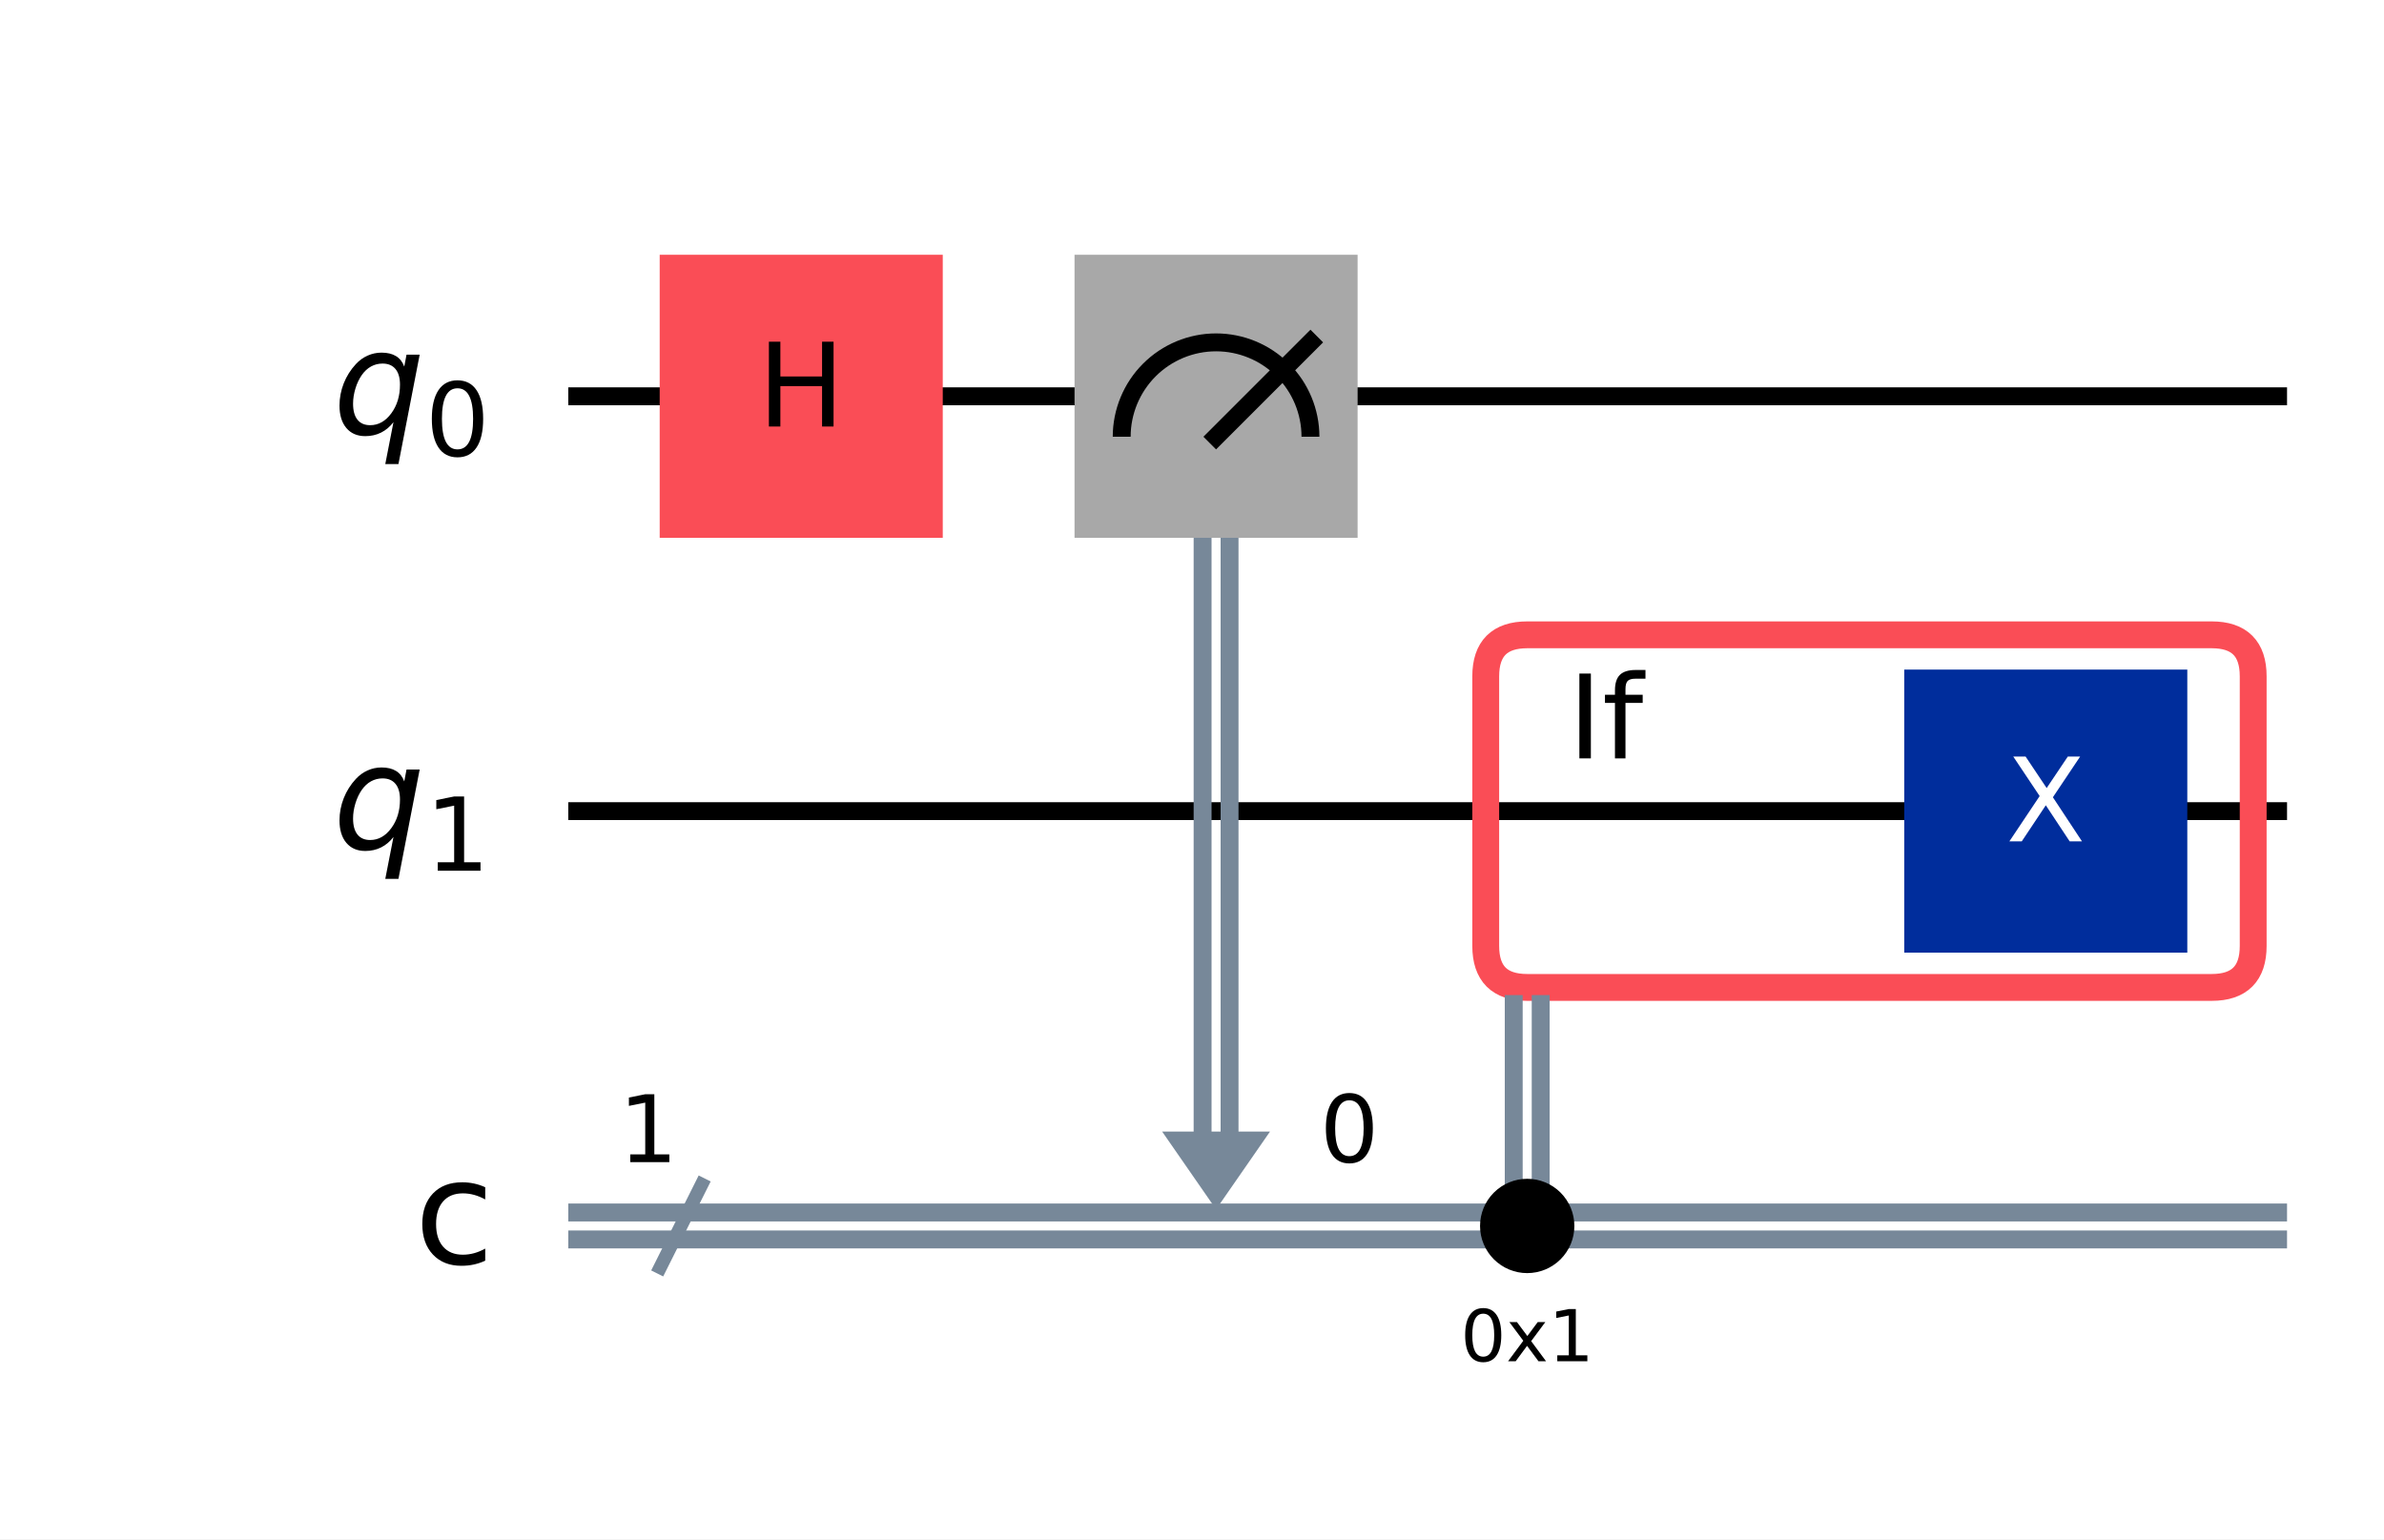
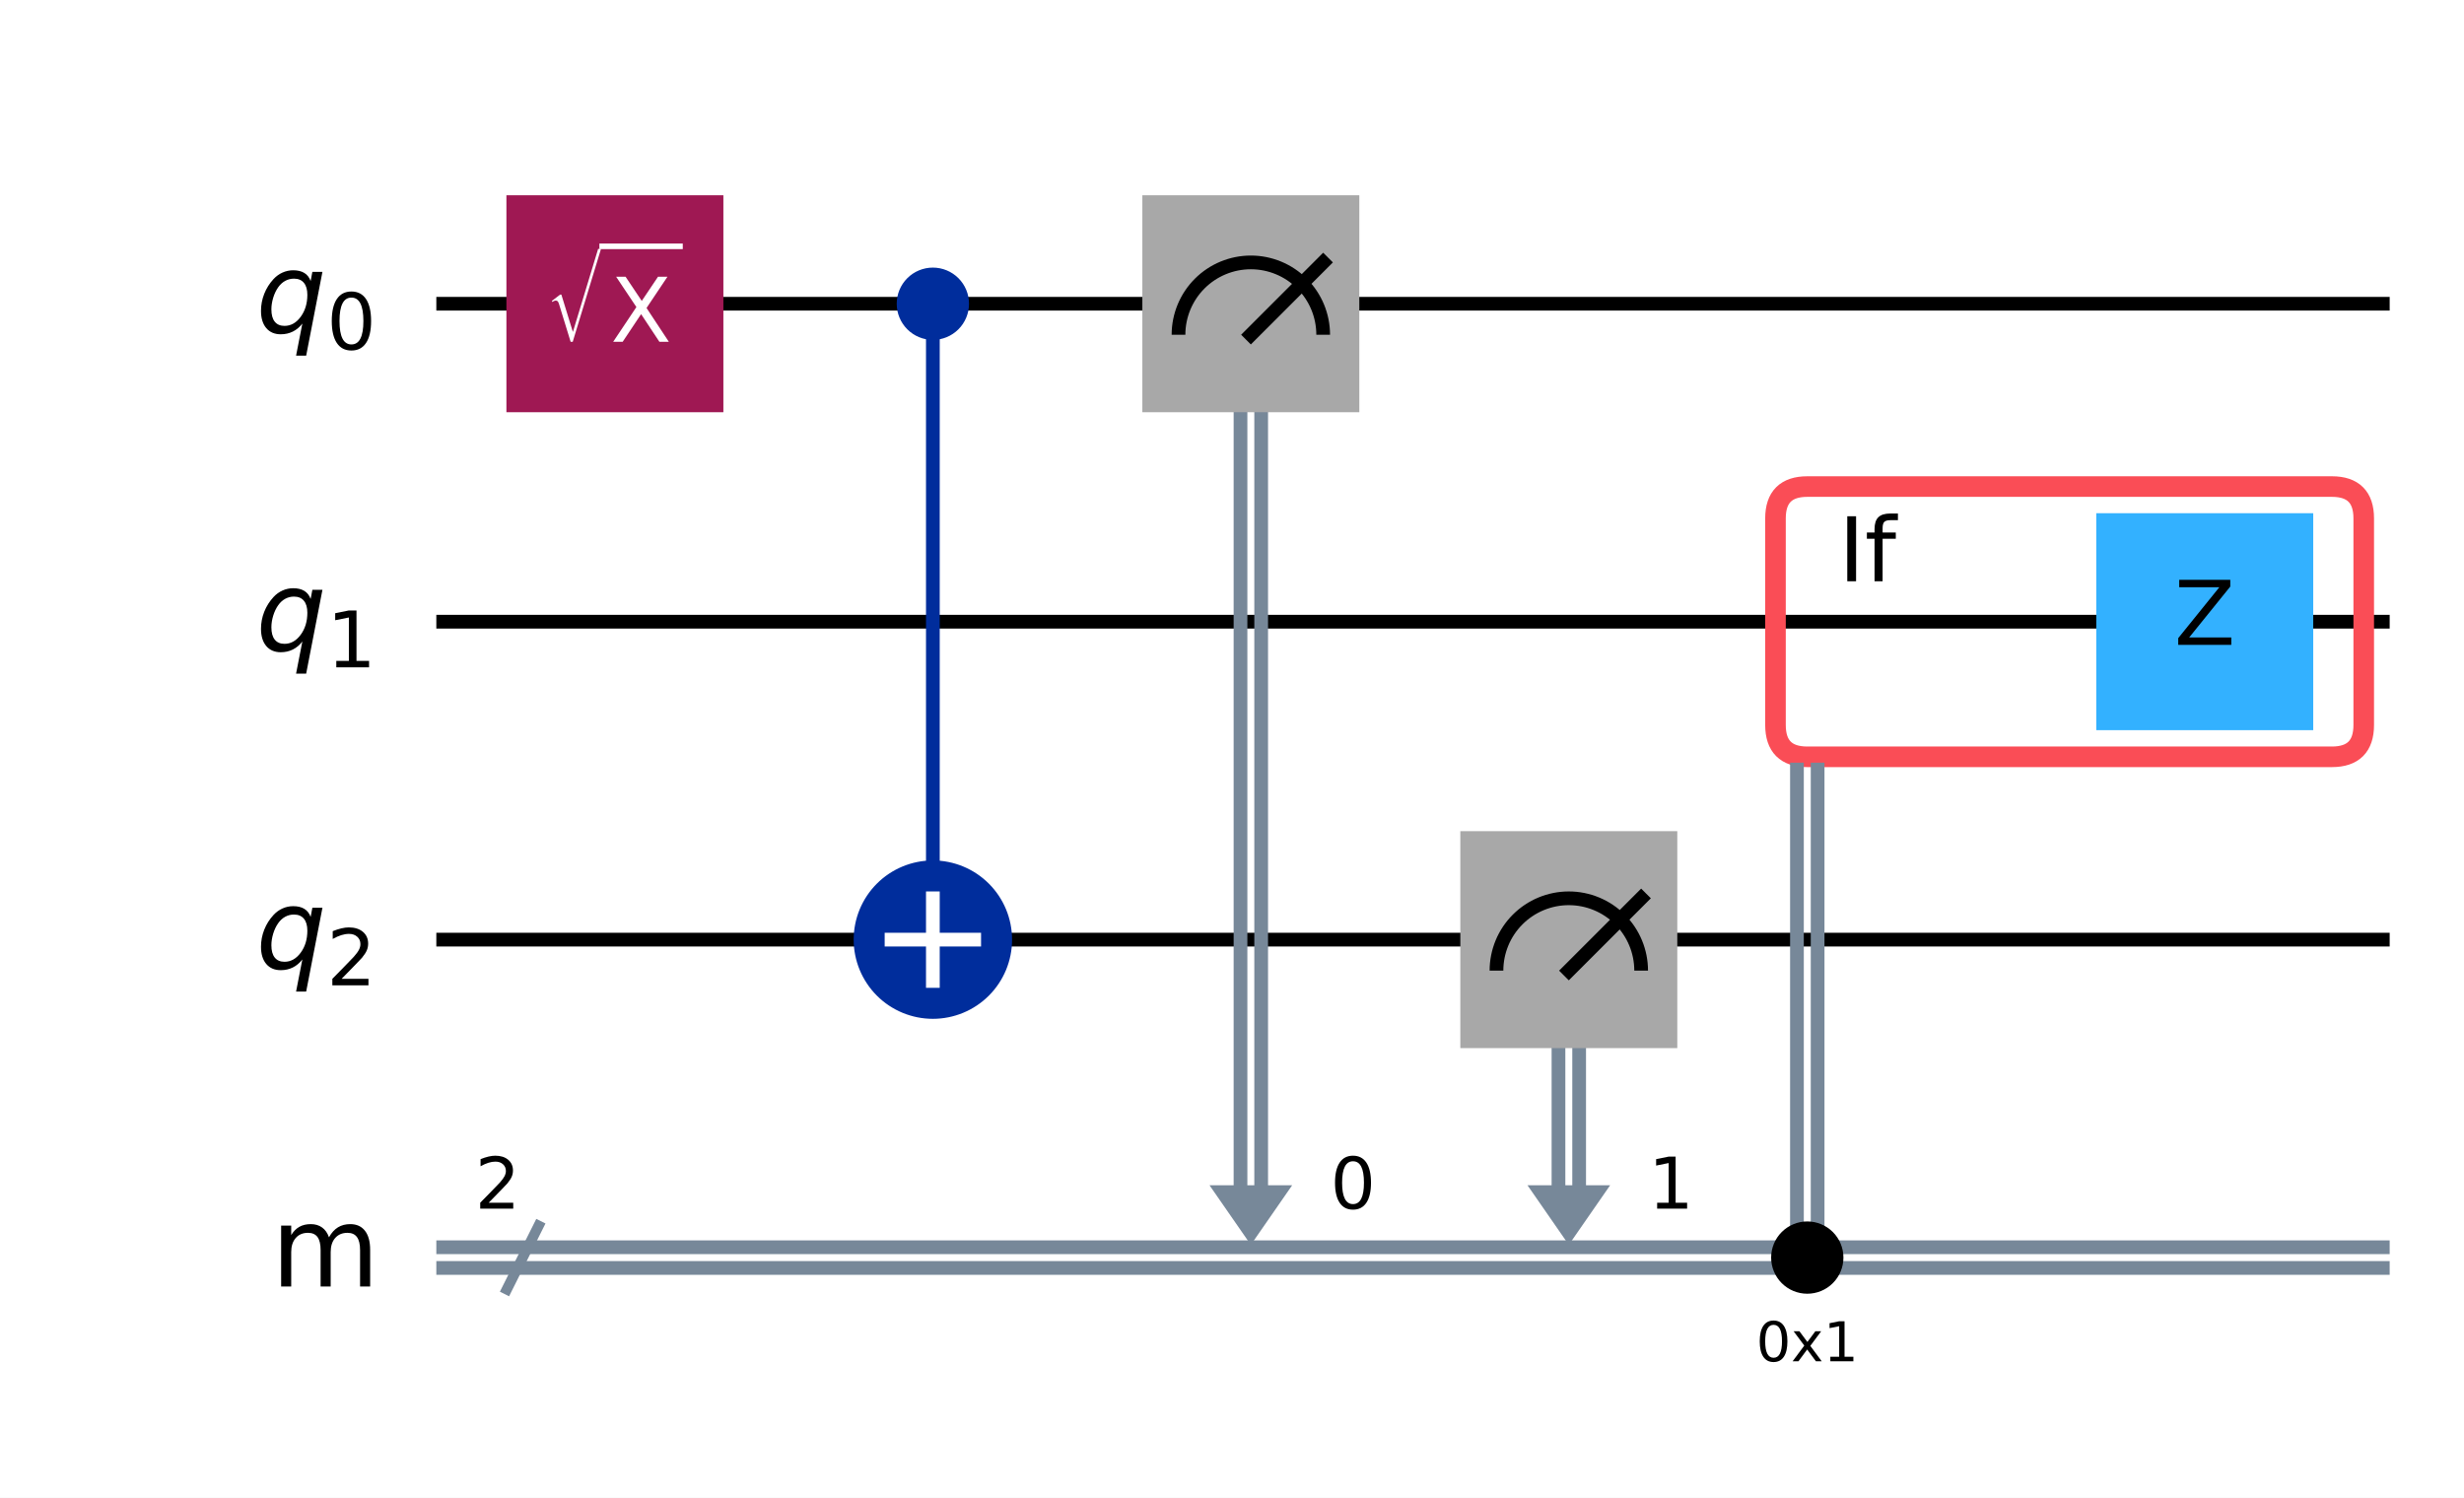
- <svg xmlns="http://www.w3.org/2000/svg" xmlns:xlink="http://www.w3.org/1999/xlink" width="266.384pt" height="172.004pt" viewBox="0 0 266.384 172.004" version="1.1">
+ <svg xmlns="http://www.w3.org/2000/svg" xmlns:xlink="http://www.w3.org/1999/xlink" width="359.204pt" height="218.358pt" viewBox="0 0 359.204 218.358" version="1.1">
  <defs>
    <style type="text/css">*{stroke-linejoin: round; stroke-linecap: butt}</style>
  </defs>
  <g id="figure_1">
    <g id="patch_1">
-       <path d="M 0 172.004  L 266.384 172.004  L 266.384 0  L 0 0  z " style="fill: #ffffff" />
+       <path d="M 0 218.358  L 359.204 218.358  L 359.204 0  L 0 0  z " style="fill: #ffffff" />
    </g>
    <g id="axes_1">
      <g id="line2d_1">
-         <path d="M 64.497 44.283  L 254.549 44.283  " clip-path="url(#p411757bccd)" style="fill: none; stroke: #000000; stroke-width: 2; stroke-linecap: square" />
+         <path d="M 64.609 44.283  L 347.369 44.283  " clip-path="url(#pb55bcfbdd4)" style="fill: none; stroke: #000000; stroke-width: 2; stroke-linecap: square" />
      </g>
      <g id="line2d_2">
-         <path d="M 64.497 90.637  L 254.549 90.637  " clip-path="url(#p411757bccd)" style="fill: none; stroke: #000000; stroke-width: 2; stroke-linecap: square" />
+         <path d="M 64.609 90.637  L 347.369 90.637  " clip-path="url(#pb55bcfbdd4)" style="fill: none; stroke: #000000; stroke-width: 2; stroke-linecap: square" />
      </g>
      <g id="line2d_3">
-         <path d="M 73.768 141.627  L 78.403 132.356  " clip-path="url(#p411757bccd)" style="fill: none; stroke: #778899; stroke-width: 1.5; stroke-linecap: square" />
+         <path d="M 64.609 136.991  L 347.369 136.991  " clip-path="url(#pb55bcfbdd4)" style="fill: none; stroke: #000000; stroke-width: 2; stroke-linecap: square" />
      </g>
      <g id="line2d_4">
-         <path d="M 64.497 135.485  L 254.549 135.485  " clip-path="url(#p411757bccd)" style="fill: none; stroke: #778899; stroke-width: 2; stroke-linecap: square" />
+         <path d="M 73.88 187.981  L 78.515 178.71  " clip-path="url(#pb55bcfbdd4)" style="fill: none; stroke: #778899; stroke-width: 1.5; stroke-linecap: square" />
      </g>
      <g id="line2d_5">
-         <path d="M 64.497 138.498  L 254.549 138.498  " clip-path="url(#p411757bccd)" style="fill: none; stroke: #778899; stroke-width: 2; stroke-linecap: square" />
+         <path d="M 64.609 181.839  L 347.369 181.839  " clip-path="url(#pb55bcfbdd4)" style="fill: none; stroke: #778899; stroke-width: 2; stroke-linecap: square" />
+       </g>
+       <g id="line2d_6">
+         <path d="M 64.609 184.852  L 347.369 184.852  " clip-path="url(#pb55bcfbdd4)" style="fill: none; stroke: #778899; stroke-width: 2; stroke-linecap: square" />
      </g>
      <g id="patch_2">
-         <path d="M 129.856 126.446  L 141.908 126.446  L 135.882 135.137  z " clip-path="url(#p411757bccd)" style="fill: #778899" />
+         <path d="M 176.322 172.8  L 188.374 172.8  L 182.348 181.491  z " clip-path="url(#pb55bcfbdd4)" style="fill: #778899" />
      </g>
      <g id="patch_3">
-         <path d="M 170.648 110.338  L 247.132 110.338  Q 251.767 110.338 251.767 105.702  L 251.767 75.572  Q 251.767 70.937 247.132 70.937  L 170.648 70.937  Q 166.013 70.937 166.013 75.572  L 166.013 105.702  Q 166.013 110.338 170.648 110.338  L 170.648 110.338  z " clip-path="url(#p411757bccd)" style="fill: none; stroke: #fa4d56; stroke-width: 3; stroke-linejoin: miter" />
+         <path d="M 222.676 172.8  L 234.728 172.8  L 228.702 181.491  z " clip-path="url(#pb55bcfbdd4)" style="fill: #778899" />
+       </g>
+       <g id="patch_4">
+         <path d="M 263.468 110.338  L 339.952 110.338  Q 344.587 110.338 344.587 105.702  L 344.587 75.572  Q 344.587 70.937 339.952 70.937  L 263.468 70.937  Q 258.832 70.937 258.832 75.572  L 258.832 105.702  Q 258.832 110.338 263.468 110.338  L 263.468 110.338  z " clip-path="url(#pb55bcfbdd4)" style="fill: none; stroke: #fa4d56; stroke-width: 3; stroke-linejoin: miter" />
      </g>
      <g id="text_1">
-         <g clip-path="url(#p411757bccd)">
-           <g transform="translate(166.9396 84.74386) scale(0.13 -0.13)">
+         <g clip-path="url(#pb55bcfbdd4)">
+           <g transform="translate(259.7595 84.74386) scale(0.13 -0.13)">
            <defs>
              <path id="DejaVuSans-3" transform="scale(0.015625)" />
              <path id="DejaVuSans-2c" d="M 628 4666  L 1259 4666  L 1259 0  L 628 0  L 628 4666  z " transform="scale(0.015625)" />
              <path id="DejaVuSans-49" d="M 2375 4863  L 2375 4384  L 1825 4384  Q 1516 4384 1395 4259  Q 1275 4134 1275 3809  L 1275 3500  L 2222 3500  L 2222 3053  L 1275 3053  L 1275 0  L 697 0  L 697 3053  L 147 3053  L 147 3500  L 697 3500  L 697 3744  Q 697 4328 969 4595  Q 1241 4863 1831 4863  L 2375 4863  z " transform="scale(0.015625)" />
            </defs>
            <use xlink:href="#DejaVuSans-3" />
            <use xlink:href="#DejaVuSans-3" transform="translate(31.78125 0)" />
            <use xlink:href="#DejaVuSans-2c" transform="translate(63.5625 0)" />
            <use xlink:href="#DejaVuSans-49" transform="translate(93.0625 0)" />
          </g>
        </g>
      </g>
-       <g id="patch_4">
-         <path d="M -911.718 295.754  Q -907.083 295.754 -907.083 291.118  Q -907.083 256.353 -911.718 256.353  Q -992.837 256.353 -992.837 260.988  Q -992.837 295.754 -988.202 295.754  " clip-path="url(#p411757bccd)" style="fill: none; stroke: #fa4d56; stroke-width: 3; stroke-linejoin: miter" />
+       <g id="patch_5">
+         <path d="M -818.898 342.108  Q -814.263 342.108 -814.263 337.472  Q -814.263 302.707 -818.898 302.707  Q -900.018 302.707 -900.018 307.342  Q -900.018 342.108 -895.382 342.108  " clip-path="url(#pb55bcfbdd4)" style="fill: none; stroke: #fa4d56; stroke-width: 3; stroke-linejoin: miter" />
      </g>
      <g id="text_2">
-         <g clip-path="url(#p411757bccd)">
-           <g transform="translate(-991.9104 270.1599) scale(0.13 -0.13)">
+         <g clip-path="url(#pb55bcfbdd4)">
+           <g transform="translate(-899.0905 316.5139) scale(0.13 -0.13)">
            <use xlink:href="#DejaVuSans-3" />
            <use xlink:href="#DejaVuSans-3" transform="translate(31.78125 0)" />
            <use xlink:href="#DejaVuSans-2c" transform="translate(63.5625 0)" />
            <use xlink:href="#DejaVuSans-49" transform="translate(93.0625 0)" />
          </g>
        </g>
      </g>
-       <g id="patch_5">
-         <path d="M 59.862 21.106  L -1098.988 21.106  L -1098.988 206.522  L 59.862 206.522  z " clip-path="url(#p411757bccd)" style="fill: #ffffff; stroke: #ffffff; stroke-width: 1.5; stroke-linejoin: miter" />
-       </g>
-       <g id="line2d_6">
-         <path d="M 137.389 44.283  L 137.389 126.446  " clip-path="url(#p411757bccd)" style="fill: none; stroke: #778899; stroke-width: 2; stroke-linecap: square" />
+       <g id="patch_6">
+         <path d="M 59.974 21.106  L -1098.876 21.106  L -1098.876 252.876  L 59.974 252.876  z " clip-path="url(#pb55bcfbdd4)" style="fill: #ffffff; stroke: #ffffff; stroke-width: 1.5; stroke-linejoin: miter" />
      </g>
      <g id="line2d_7">
-         <path d="M 134.376 44.283  L 134.376 126.446  " clip-path="url(#p411757bccd)" style="fill: none; stroke: #778899; stroke-width: 2; stroke-linecap: square" />
+         <path d="M 135.994 136.991  L 135.994 44.283  " clip-path="url(#pb55bcfbdd4)" style="fill: none; stroke: #002d9c; stroke-width: 2; stroke-linecap: square" />
      </g>
      <g id="line2d_8">
-         <path d="M 172.154 112.192  L 172.154 136.991  " clip-path="url(#p411757bccd)" style="fill: none; stroke: #778899; stroke-width: 2; stroke-linecap: square" />
+         <path d="M 183.855 44.283  L 183.855 172.8  " clip-path="url(#pb55bcfbdd4)" style="fill: none; stroke: #778899; stroke-width: 2; stroke-linecap: square" />
      </g>
      <g id="line2d_9">
-         <path d="M 169.141 112.192  L 169.141 136.991  " clip-path="url(#p411757bccd)" style="fill: none; stroke: #778899; stroke-width: 2; stroke-linecap: square" />
-       </g>
-       <g id="patch_6">
-         <path d="M 74.463 59.348  L 104.593 59.348  L 104.593 29.218  L 74.463 29.218  z " clip-path="url(#p411757bccd)" style="fill: #fa4d56; stroke: #fa4d56; stroke-width: 1.5; stroke-linejoin: miter" />
+         <path d="M 180.842 44.283  L 180.842 172.8  " clip-path="url(#pb55bcfbdd4)" style="fill: none; stroke: #778899; stroke-width: 2; stroke-linecap: square" />
+       </g>
+       <g id="line2d_10">
+         <path d="M 230.209 136.991  L 230.209 172.8  " clip-path="url(#pb55bcfbdd4)" style="fill: none; stroke: #778899; stroke-width: 2; stroke-linecap: square" />
+       </g>
+       <g id="line2d_11">
+         <path d="M 227.196 136.991  L 227.196 172.8  " clip-path="url(#pb55bcfbdd4)" style="fill: none; stroke: #778899; stroke-width: 2; stroke-linecap: square" />
+       </g>
+       <g id="line2d_12">
+         <path d="M 264.974 112.192  L 264.974 183.345  " clip-path="url(#pb55bcfbdd4)" style="fill: none; stroke: #778899; stroke-width: 2; stroke-linecap: square" />
+       </g>
+       <g id="line2d_13">
+         <path d="M 261.961 112.192  L 261.961 183.345  " clip-path="url(#pb55bcfbdd4)" style="fill: none; stroke: #778899; stroke-width: 2; stroke-linecap: square" />
      </g>
      <g id="patch_7">
-         <path d="M 120.817 59.348  L 150.947 59.348  L 150.947 29.218  L 120.817 29.218  z " clip-path="url(#p411757bccd)" style="fill: #a8a8a8; stroke: #a8a8a8; stroke-width: 1.5; stroke-linejoin: miter" />
+         <path d="M 74.575 59.348  L 104.705 59.348  L 104.705 29.218  L 74.575 29.218  z " clip-path="url(#pb55bcfbdd4)" style="fill: #9f1853; stroke: #9f1853; stroke-width: 1.5; stroke-linejoin: miter" />
      </g>
      <g id="patch_8">
-         <path d="M 146.428 48.803  C 146.428 46.007 145.316 43.323 143.339 41.346  C 141.362 39.369 138.678 38.257 135.882 38.257  C 133.087 38.257 130.403 39.369 128.426 41.346  C 126.449 43.323 125.337 46.007 125.337 48.803  " clip-path="url(#p411757bccd)" style="fill: none; stroke: #000000; stroke-width: 2; stroke-linejoin: miter" />
-       </g>
-       <g id="line2d_10">
-         <path d="M 135.882 48.803  L 146.428 38.257  " clip-path="url(#p411757bccd)" style="fill: none; stroke: #000000; stroke-width: 2; stroke-linecap: square" />
+         <path d="M 135.994 48.803  C 137.193 48.803 138.343 48.327 139.19 47.479  C 140.038 46.631 140.514 45.482 140.514 44.283  C 140.514 43.085 140.038 41.935 139.19 41.087  C 138.343 40.24 137.193 39.764 135.994 39.764  C 134.796 39.764 133.646 40.24 132.799 41.087  C 131.951 41.935 131.475 43.085 131.475 44.283  C 131.475 45.482 131.951 46.631 132.799 47.479  C 133.646 48.327 134.796 48.803 135.994 48.803  z " clip-path="url(#pb55bcfbdd4)" style="fill: #002d9c; stroke: #002d9c; stroke-width: 1.5; stroke-linejoin: miter" />
      </g>
      <g id="patch_9">
-         <path d="M 170.648 141.511  C 171.846 141.511 172.996 141.035 173.844 140.187  C 174.691 139.339 175.167 138.19 175.167 136.991  C 175.167 135.793 174.691 134.643 173.844 133.795  C 172.996 132.948 171.846 132.472 170.648 132.472  C 169.449 132.472 168.3 132.948 167.452 133.795  C 166.605 134.643 166.128 135.793 166.128 136.991  C 166.128 138.19 166.605 139.339 167.452 140.187  C 168.3 141.035 169.449 141.511 170.648 141.511  z " clip-path="url(#p411757bccd)" style="stroke: #000000; stroke-width: 1.5; stroke-linejoin: miter" />
+         <path d="M 135.994 147.537  C 138.791 147.537 141.474 146.426 143.451 144.448  C 145.429 142.47 146.54 139.788 146.54 136.991  C 146.54 134.194 145.429 131.512 143.451 129.534  C 141.474 127.557 138.791 126.446 135.994 126.446  C 133.198 126.446 130.515 127.557 128.538 129.534  C 126.56 131.512 125.449 134.194 125.449 136.991  C 125.449 139.788 126.56 142.47 128.538 144.448  C 130.515 146.426 133.198 147.537 135.994 147.537  z " clip-path="url(#pb55bcfbdd4)" style="fill: #002d9c; stroke: #002d9c; stroke-width: 2; stroke-linejoin: miter" />
      </g>
      <g id="patch_10">
-         <path d="M 213.525 105.702  L 243.655 105.702  L 243.655 75.572  L 213.525 75.572  z " clip-path="url(#p411757bccd)" style="fill: #002d9c; stroke: #002d9c; stroke-width: 1.5; stroke-linejoin: miter" />
+         <path d="M 167.283 59.348  L 197.413 59.348  L 197.413 29.218  L 167.283 29.218  z " clip-path="url(#pb55bcfbdd4)" style="fill: #a8a8a8; stroke: #a8a8a8; stroke-width: 1.5; stroke-linejoin: miter" />
+       </g>
+       <g id="patch_11">
+         <path d="M 192.894 48.803  C 192.894 46.007 191.782 43.323 189.805 41.346  C 187.828 39.369 185.144 38.257 182.348 38.257  C 179.553 38.257 176.868 39.369 174.892 41.346  C 172.915 43.323 171.803 46.007 171.803 48.803  " clip-path="url(#pb55bcfbdd4)" style="fill: none; stroke: #000000; stroke-width: 2; stroke-linejoin: miter" />
+       </g>
+       <g id="line2d_14">
+         <path d="M 182.348 48.803  L 192.894 38.257  " clip-path="url(#pb55bcfbdd4)" style="fill: none; stroke: #000000; stroke-width: 2; stroke-linecap: square" />
+       </g>
+       <g id="patch_12">
+         <path d="M 213.637 152.056  L 243.767 152.056  L 243.767 121.926  L 213.637 121.926  z " clip-path="url(#pb55bcfbdd4)" style="fill: #a8a8a8; stroke: #a8a8a8; stroke-width: 1.5; stroke-linejoin: miter" />
+       </g>
+       <g id="patch_13">
+         <path d="M 239.248 141.511  C 239.248 138.715 238.136 136.031 236.159 134.054  C 234.182 132.077 231.498 130.965 228.702 130.965  C 225.907 130.965 223.222 132.077 221.246 134.054  C 219.269 136.031 218.157 138.715 218.157 141.511  " clip-path="url(#pb55bcfbdd4)" style="fill: none; stroke: #000000; stroke-width: 2; stroke-linejoin: miter" />
+       </g>
+       <g id="line2d_15">
+         <path d="M 228.702 141.511  L 239.248 130.965  " clip-path="url(#pb55bcfbdd4)" style="fill: none; stroke: #000000; stroke-width: 2; stroke-linecap: square" />
+       </g>
+       <g id="patch_14">
+         <path d="M 263.468 187.865  C 264.666 187.865 265.816 187.389 266.664 186.541  C 267.511 185.693 267.987 184.544 267.987 183.345  C 267.987 182.147 267.511 180.997 266.664 180.149  C 265.816 179.302 264.666 178.826 263.468 178.826  C 262.269 178.826 261.12 179.302 260.272 180.149  C 259.425 180.997 258.948 182.147 258.948 183.345  C 258.948 184.544 259.425 185.693 260.272 186.541  C 261.12 187.389 262.269 187.865 263.468 187.865  z " clip-path="url(#pb55bcfbdd4)" style="stroke: #000000; stroke-width: 1.5; stroke-linejoin: miter" />
+       </g>
+       <g id="patch_15">
+         <path d="M 306.345 105.702  L 336.475 105.702  L 336.475 75.572  L 306.345 75.572  z " clip-path="url(#pb55bcfbdd4)" style="fill: #33b1ff; stroke: #33b1ff; stroke-width: 1.5; stroke-linejoin: miter" />
+       </g>
+       <g id="line2d_16">
+         <path d="M 135.994 143.017  L 135.994 130.965  " clip-path="url(#pb55bcfbdd4)" style="fill: none; stroke: #ffffff; stroke-width: 2; stroke-linecap: square" />
+       </g>
+       <g id="line2d_17">
+         <path d="M 129.968 136.991  L 142.02 136.991  " clip-path="url(#pb55bcfbdd4)" style="fill: none; stroke: #ffffff; stroke-width: 2; stroke-linecap: square" />
      </g>
      <g id="text_3">
-         <g clip-path="url(#p411757bccd)">
-           <g transform="translate(37.18895 48.50439) scale(0.1625 -0.1625)">
+         <g clip-path="url(#pb55bcfbdd4)">
+           <g transform="translate(37.3009 48.50439) scale(0.1625 -0.1625)">
            <defs>
              <path id="DejaVuSans-Oblique-54" d="M 2669 525  Q 2438 222 2123 65  Q 1809 -91 1428 -91  Q 897 -91 595 267  Q 294 625 294 1253  Q 294 1759 480 2231  Q 666 2703 1013 3078  Q 1238 3322 1530 3453  Q 1822 3584 2144 3584  Q 2531 3584 2781 3431  Q 3031 3278 3144 2969  L 3244 3494  L 3822 3494  L 2888 -1319  L 2309 -1319  L 2669 525  z M 891 1338  Q 891 875 1084 633  Q 1278 391 1644 391  Q 2188 391 2572 911  Q 2956 1431 2956 2175  Q 2956 2625 2757 2864  Q 2559 3103 2188 3103  Q 1916 3103 1684 2976  Q 1453 2850 1281 2606  Q 1100 2350 995 2006  Q 891 1663 891 1338  z " transform="scale(0.015625)" />
              <path id="DejaVuSans-13" d="M 2034 4250  Q 1547 4250 1301 3770  Q 1056 3291 1056 2328  Q 1056 1369 1301 889  Q 1547 409 2034 409  Q 2525 409 2770 889  Q 3016 1369 3016 2328  Q 3016 3291 2770 3770  Q 2525 4250 2034 4250  z M 2034 4750  Q 2819 4750 3233 4129  Q 3647 3509 3647 2328  Q 3647 1150 3233 529  Q 2819 -91 2034 -91  Q 1250 -91 836 529  Q 422 1150 422 2328  Q 422 3509 836 4129  Q 1250 4750 2034 4750  z " transform="scale(0.015625)" />
            </defs>
            <use xlink:href="#DejaVuSans-Oblique-54" />
            <use xlink:href="#DejaVuSans-13" transform="translate(63.47656 -14.99995) scale(0.7)" />
          </g>
        </g>
      </g>
      <g id="text_4">
-         <g clip-path="url(#p411757bccd)">
-           <g transform="translate(37.18895 94.85839) scale(0.1625 -0.1625)">
+         <g clip-path="url(#pb55bcfbdd4)">
+           <g transform="translate(37.3009 94.85839) scale(0.1625 -0.1625)">
            <defs>
              <path id="DejaVuSans-14" d="M 794 531  L 1825 531  L 1825 4091  L 703 3866  L 703 4441  L 1819 4666  L 2450 4666  L 2450 531  L 3481 531  L 3481 0  L 794 0  L 794 531  z " transform="scale(0.015625)" />
            </defs>
            <use xlink:href="#DejaVuSans-Oblique-54" />
            <use xlink:href="#DejaVuSans-14" transform="translate(63.47656 -14.99995) scale(0.7)" />
          </g>
        </g>
      </g>
      <g id="text_5">
-         <g clip-path="url(#p411757bccd)">
-           <g transform="translate(69.13265 129.8574) scale(0.104 -0.104)">
+         <g clip-path="url(#pb55bcfbdd4)">
+           <g transform="translate(37.3009 141.2124) scale(0.1625 -0.1625)">
+             <defs>
+               <path id="DejaVuSans-15" d="M 1228 531  L 3431 531  L 3431 0  L 469 0  L 469 531  Q 828 903 1448 1529  Q 2069 2156 2228 2338  Q 2531 2678 2651 2914  Q 2772 3150 2772 3378  Q 2772 3750 2511 3984  Q 2250 4219 1831 4219  Q 1534 4219 1204 4116  Q 875 4013 500 3803  L 500 4441  Q 881 4594 1212 4672  Q 1544 4750 1819 4750  Q 2544 4750 2975 4387  Q 3406 4025 3406 3419  Q 3406 3131 3298 2873  Q 3191 2616 2906 2266  Q 2828 2175 2409 1742  Q 1991 1309 1228 531  z " transform="scale(0.015625)" />
+             </defs>
+             <use xlink:href="#DejaVuSans-Oblique-54" />
+             <use xlink:href="#DejaVuSans-15" transform="translate(63.47656 -14.99995) scale(0.7)" />
+           </g>
+         </g>
+       </g>
+       <g id="text_6">
+         <g clip-path="url(#pb55bcfbdd4)">
+           <g transform="translate(69.2446 176.2114) scale(0.104 -0.104)">
+             <use xlink:href="#DejaVuSans-15" />
+           </g>
+         </g>
+       </g>
+       <g id="text_7">
+         <g clip-path="url(#pb55bcfbdd4)">
+           <g transform="translate(39.50988 187.5664) scale(0.1625 -0.1625)">
+             <defs>
+               <path id="DejaVuSans-50" d="M 3328 2828  Q 3544 3216 3844 3400  Q 4144 3584 4550 3584  Q 5097 3584 5394 3201  Q 5691 2819 5691 2113  L 5691 0  L 5113 0  L 5113 2094  Q 5113 2597 4934 2840  Q 4756 3084 4391 3084  Q 3944 3084 3684 2787  Q 3425 2491 3425 1978  L 3425 0  L 2847 0  L 2847 2094  Q 2847 2600 2669 2842  Q 2491 3084 2119 3084  Q 1678 3084 1418 2786  Q 1159 2488 1159 1978  L 1159 0  L 581 0  L 581 3500  L 1159 3500  L 1159 2956  Q 1356 3278 1631 3431  Q 1906 3584 2284 3584  Q 2666 3584 2933 3390  Q 3200 3197 3328 2828  z " transform="scale(0.015625)" />
+             </defs>
+             <use xlink:href="#DejaVuSans-50" />
+           </g>
+         </g>
+       </g>
+       <g id="text_8">
+         <g clip-path="url(#pb55bcfbdd4)">
+           <g style="fill: #ffffff" transform="translate(79.63036 49.93668) scale(0.13 -0.13)">
+             <defs>
+               <path id="STIXSizeOneSym-Regular-26" d="M 6970 9933  L 3373 -1888  L 3104 -1888  L 1626 2918  Q 1555 3149 1465 3251  Q 1376 3354 1229 3354  Q 1011 3354 794 3181  L 717 3309  L 1766 4115  L 1926 4115  L 3379 -602  L 3405 -602  L 6605 9933  L 6970 9933  z " transform="scale(0.015625)" />
+               <path id="DejaVuSans-3b" d="M 403 4666  L 1081 4666  L 2241 2931  L 3406 4666  L 4084 4666  L 2584 2425  L 4184 0  L 3506 0  L 2194 1984  L 872 0  L 191 0  L 1856 2491  L 403 4666  z " transform="scale(0.015625)" />
+             </defs>
+             <use xlink:href="#STIXSizeOneSym-Regular-26" transform="translate(0 17.48438) scale(0.563912)" />
+             <use xlink:href="#DejaVuSans-3b" transform="translate(72.10478 0.84375)" />
+             <path d="M 59.605 104.75  L 59.605 111  L 153.111 111  L 153.111 104.75  L 59.605 104.75  z " />
+           </g>
+         </g>
+       </g>
+       <g id="text_9">
+         <g clip-path="url(#pb55bcfbdd4)">
+           <g transform="translate(193.9369 176.2114) scale(0.104 -0.104)">
+             <use xlink:href="#DejaVuSans-13" />
+           </g>
+         </g>
+       </g>
+       <g id="text_10">
+         <g clip-path="url(#pb55bcfbdd4)">
+           <g transform="translate(240.2909 176.2114) scale(0.104 -0.104)">
            <use xlink:href="#DejaVuSans-14" />
          </g>
        </g>
      </g>
-       <g id="text_6">
-         <g clip-path="url(#p411757bccd)">
-           <g transform="translate(46.29149 141.2124) scale(0.1625 -0.1625)">
-             <defs>
-               <path id="DejaVuSans-46" d="M 3122 3366  L 3122 2828  Q 2878 2963 2633 3030  Q 2388 3097 2138 3097  Q 1578 3097 1268 2742  Q 959 2388 959 1747  Q 959 1106 1268 751  Q 1578 397 2138 397  Q 2388 397 2633 464  Q 2878 531 3122 666  L 3122 134  Q 2881 22 2623 -34  Q 2366 -91 2075 -91  Q 1284 -91 818 406  Q 353 903 353 1747  Q 353 2603 823 3093  Q 1294 3584 2113 3584  Q 2378 3584 2631 3529  Q 2884 3475 3122 3366  z " transform="scale(0.015625)" />
-             </defs>
-             <use xlink:href="#DejaVuSans-46" />
-           </g>
-         </g>
-       </g>
-       <g id="text_7">
-         <g clip-path="url(#p411757bccd)">
-           <g transform="translate(84.64021 47.66015) scale(0.13 -0.13)">
-             <defs>
-               <path id="DejaVuSans-2b" d="M 628 4666  L 1259 4666  L 1259 2753  L 3553 2753  L 3553 4666  L 4184 4666  L 4184 0  L 3553 0  L 3553 2222  L 1259 2222  L 1259 0  L 628 0  L 628 4666  z " transform="scale(0.015625)" />
-             </defs>
-             <use xlink:href="#DejaVuSans-2b" />
-           </g>
-         </g>
-       </g>
-       <g id="text_8">
-         <g clip-path="url(#p411757bccd)">
-           <g transform="translate(147.4709 129.8574) scale(0.104 -0.104)">
-             <use xlink:href="#DejaVuSans-13" />
-           </g>
-         </g>
-       </g>
-       <g id="text_9">
-         <g clip-path="url(#p411757bccd)">
-           <g transform="translate(163.1904 152.1084) scale(0.08 -0.08)">
+       <g id="text_11">
+         <g clip-path="url(#pb55bcfbdd4)">
+           <g transform="translate(256.0104 198.4624) scale(0.08 -0.08)">
            <defs>
              <path id="DejaVuSans-5b" d="M 3513 3500  L 2247 1797  L 3578 0  L 2900 0  L 1881 1375  L 863 0  L 184 0  L 1544 1831  L 300 3500  L 978 3500  L 1906 2253  L 2834 3500  L 3513 3500  z " transform="scale(0.015625)" />
            </defs>
            <use xlink:href="#DejaVuSans-13" />
            <use xlink:href="#DejaVuSans-5b" transform="translate(63.625 0)" />
            <use xlink:href="#DejaVuSans-14" transform="translate(122.8125 0)" />
          </g>
        </g>
      </g>
-       <g id="text_10">
-         <g clip-path="url(#p411757bccd)">
-           <g style="fill: #ffffff" transform="translate(224.1379 94.01415) scale(0.13 -0.13)">
-             <defs>
-               <path id="DejaVuSans-3b" d="M 403 4666  L 1081 4666  L 2241 2931  L 3406 4666  L 4084 4666  L 2584 2425  L 4184 0  L 3506 0  L 2194 1984  L 872 0  L 191 0  L 1856 2491  L 403 4666  z " transform="scale(0.015625)" />
-             </defs>
-             <use xlink:href="#DejaVuSans-3b" />
+       <g id="text_12">
+         <g clip-path="url(#pb55bcfbdd4)">
+           <g transform="translate(316.9579 94.01415) scale(0.13 -0.13)">
+             <defs>
+               <path id="DejaVuSans-3d" d="M 359 4666  L 4025 4666  L 4025 4184  L 1075 531  L 4097 531  L 4097 0  L 288 0  L 288 481  L 3238 4134  L 359 4134  L 359 4666  z " transform="scale(0.015625)" />
+             </defs>
+             <use xlink:href="#DejaVuSans-3d" />
          </g>
        </g>
      </g>
    </g>
  </g>
  <defs>
-     <clipPath id="p411757bccd">
-       <rect x="7.2" y="7.2" width="251.984" height="157.604" />
+     <clipPath id="pb55bcfbdd4">
+       <rect x="7.2" y="7.2" width="344.804" height="203.958" />
    </clipPath>
  </defs>
</svg>
